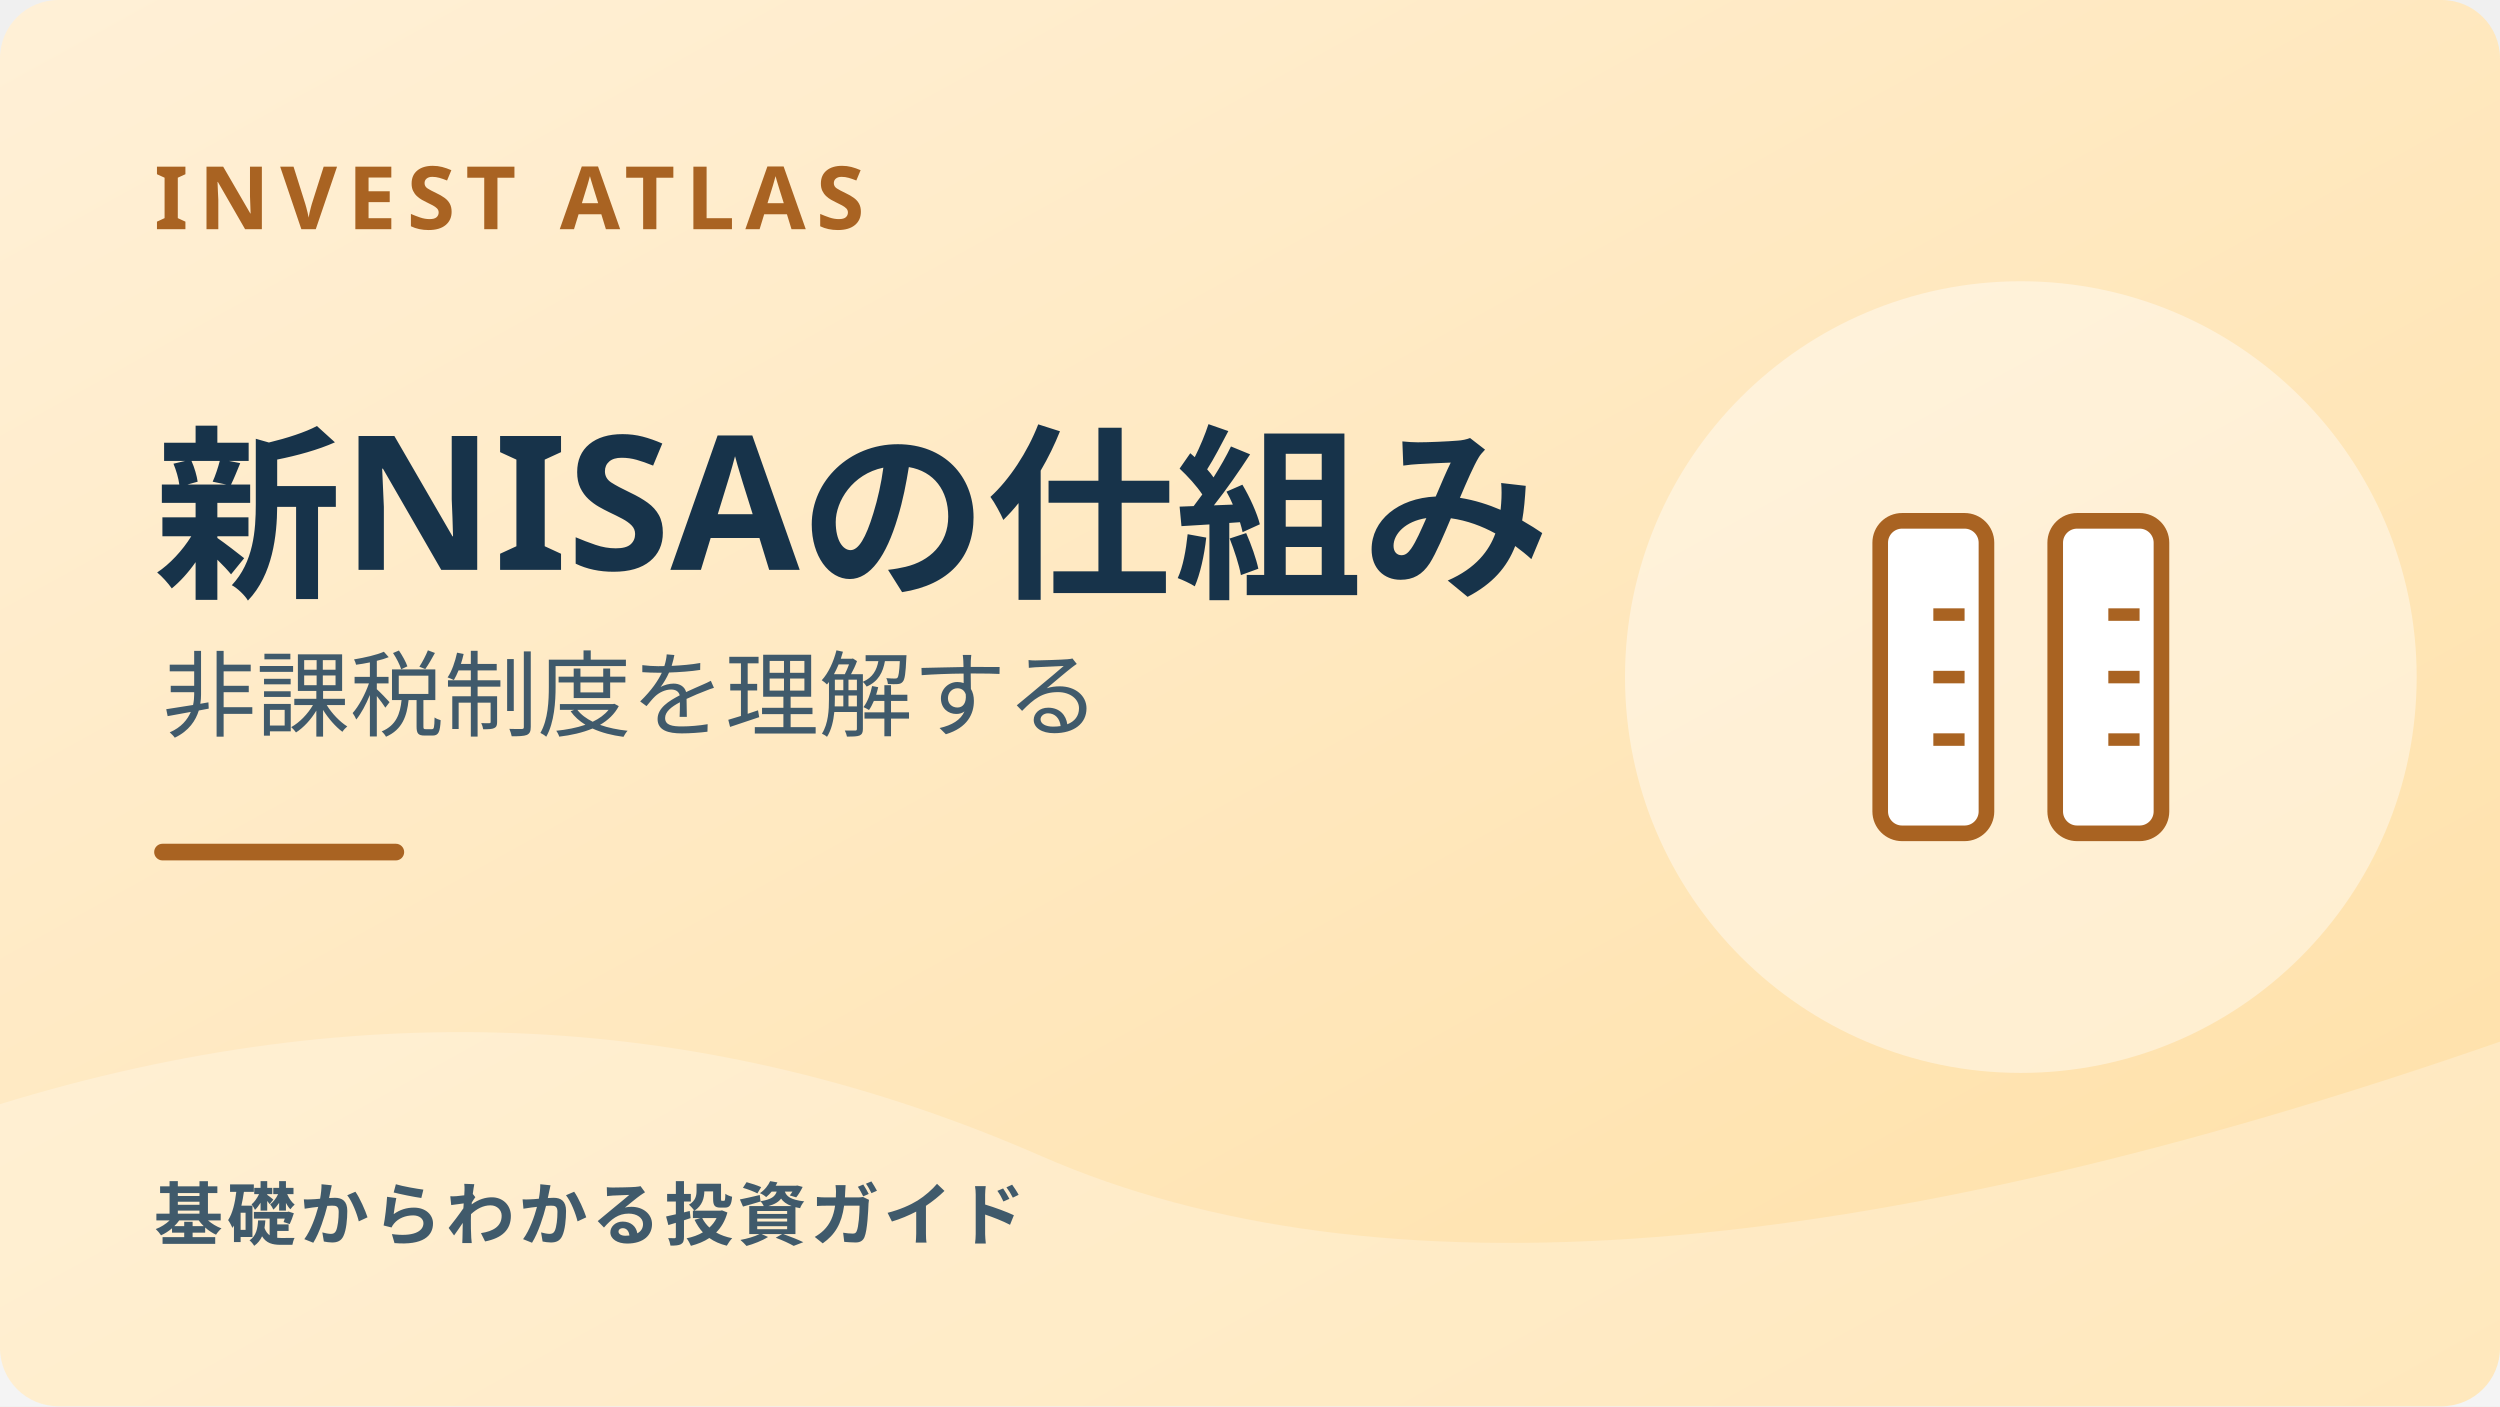
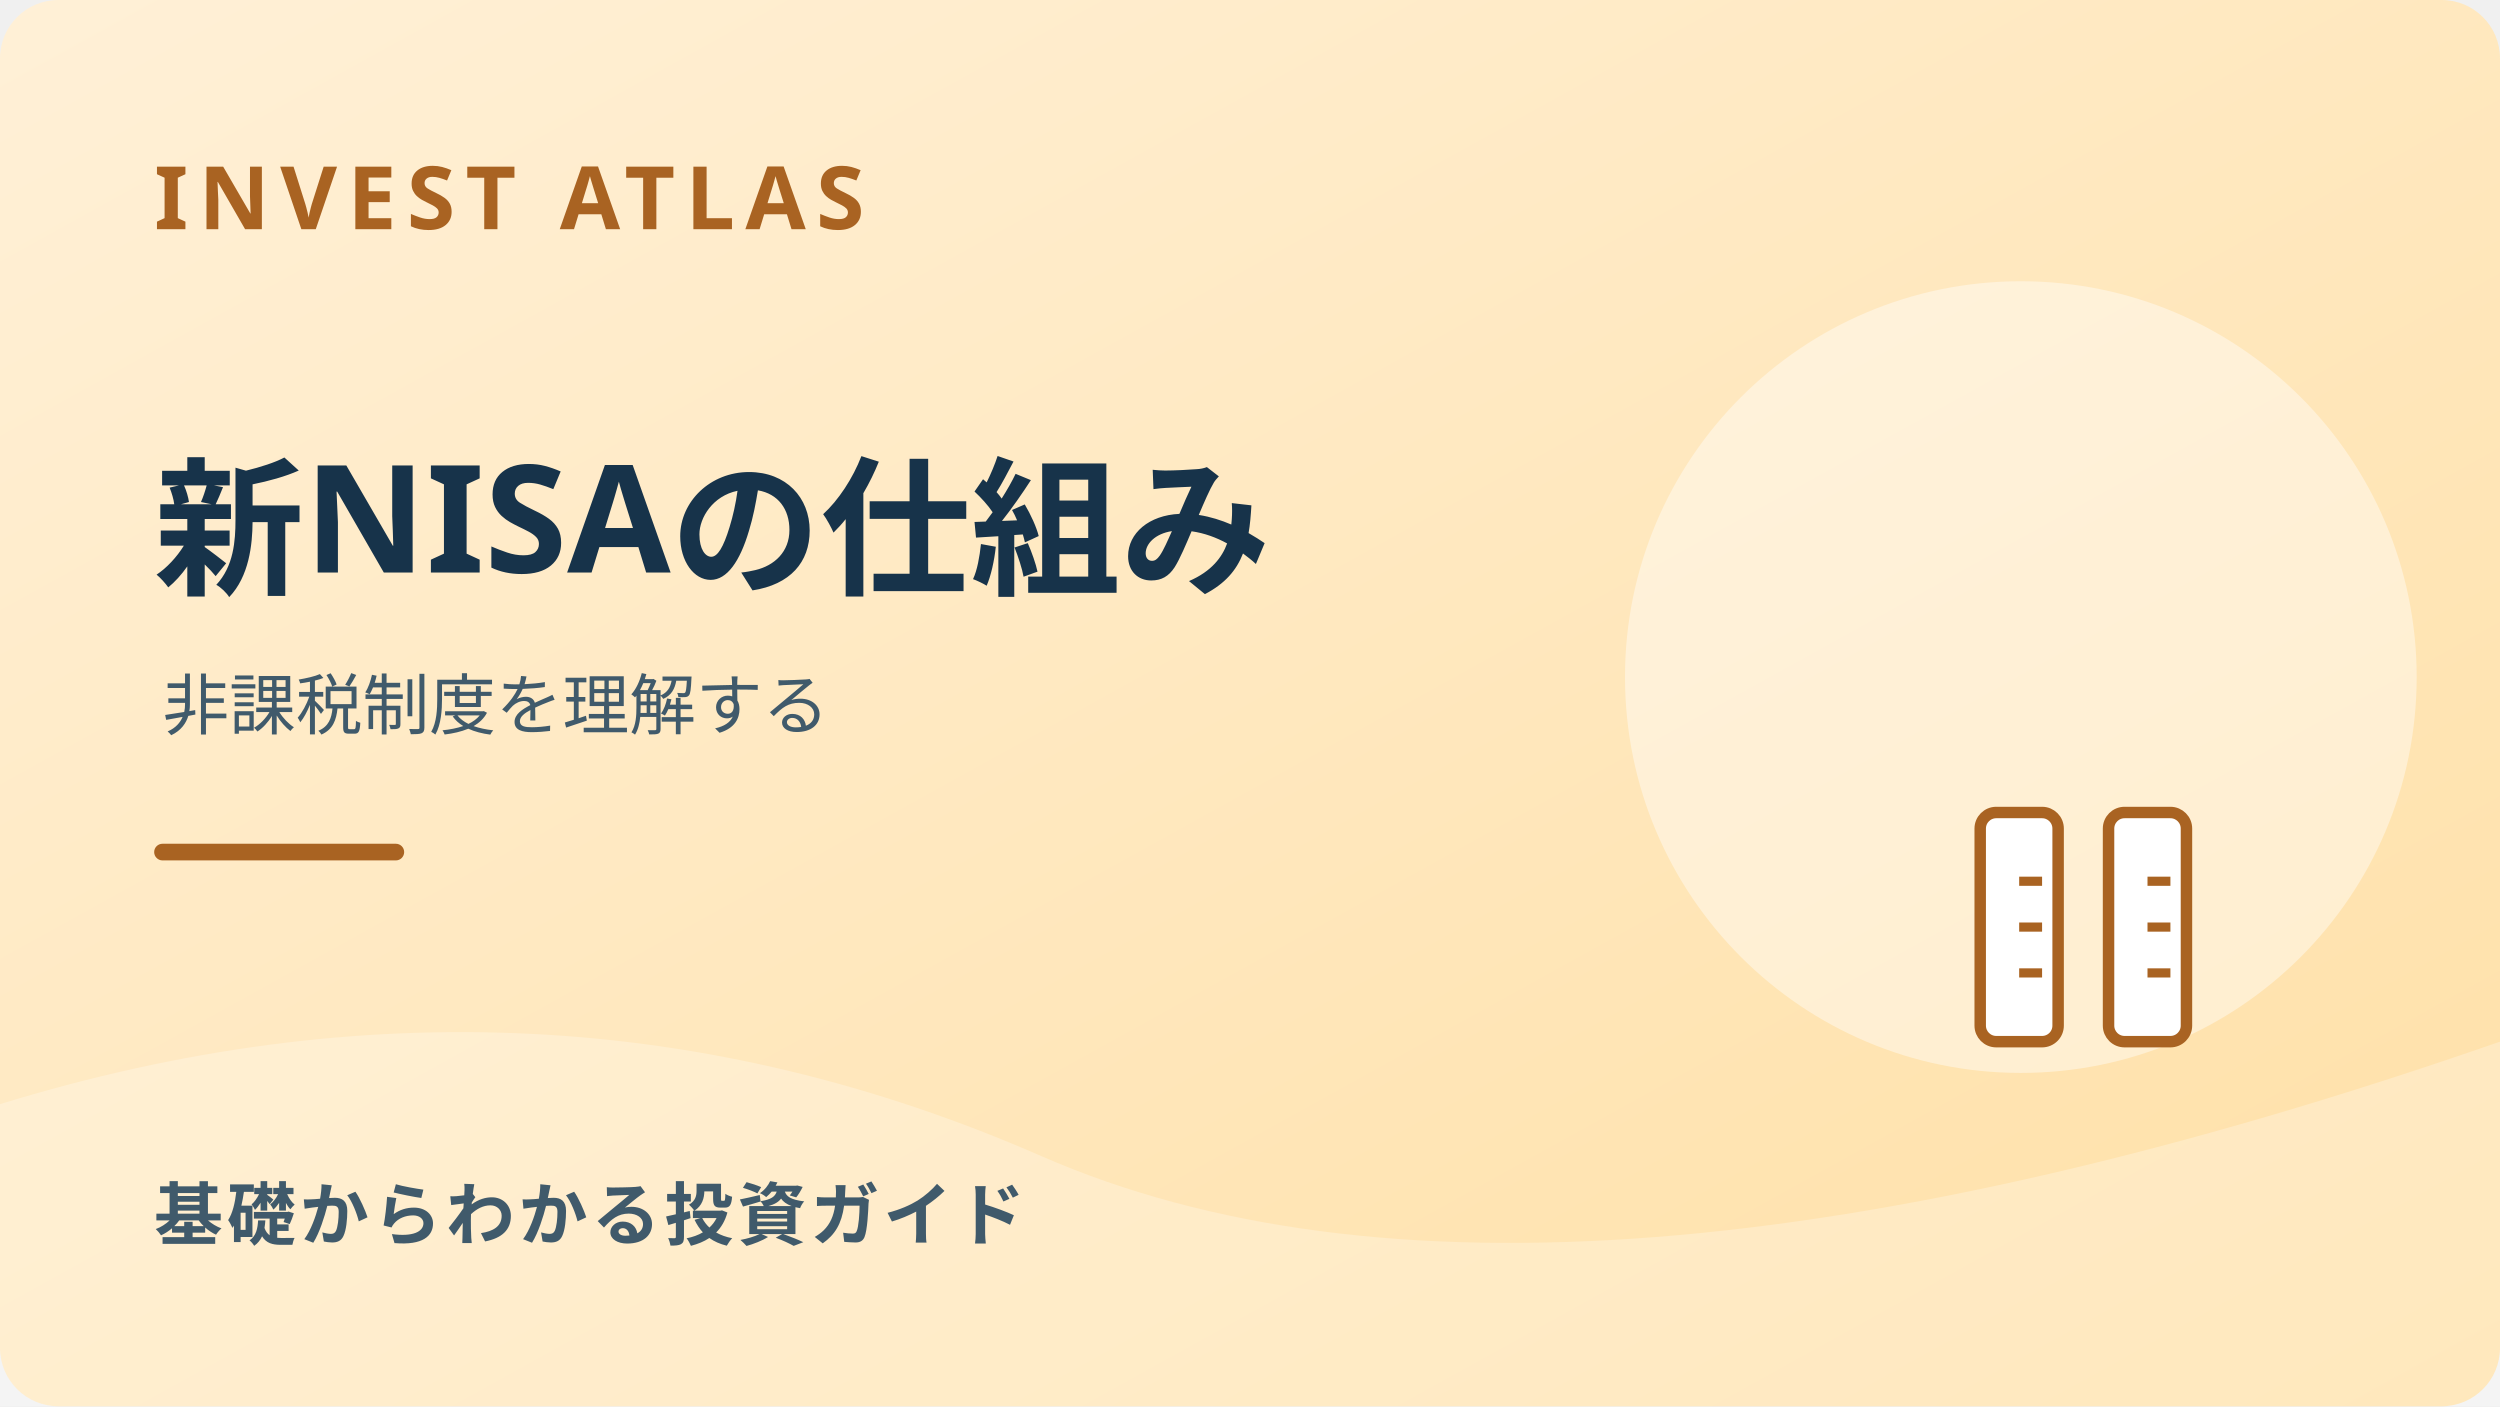
<svg xmlns="http://www.w3.org/2000/svg" width="1200" height="675" viewBox="0 0 1200 675">
  <defs>
    <linearGradient id="g" x1="0" y1="0" x2="1" y2="1">
      <stop stop-color="#fff0d7" />
      <stop offset="1" stop-color="#ffe0a6" />
    </linearGradient>
  </defs>
  <rect width="1200" height="675" rx="28" fill="url(#g)" />
  <circle cx="970" cy="325" r="190" fill="#fff" opacity=".42" />
  <path d="M0 530 Q260 450 500 555 T1200 500 V675 H0Z" fill="#fff" opacity=".25" />
  <text x="74" y="110" font-family="system-ui,sans-serif" font-size="42" font-weight="800" letter-spacing="5" fill="#a96322">INVEST ATLAS</text>
-   <text x="74" y="280" font-family="system-ui,sans-serif" font-size="90" font-weight="800" fill="#17334a">新NISAの仕組み</text>
-   <text x="78" y="350" font-family="system-ui,sans-serif" font-size="45" fill="#405a6b">非課税制度を理解する</text>
+   <text x="74" y="280" font-family="system-ui,sans-serif" font-size="72" font-weight="800" fill="#17334a">新NISAの仕組み</text>
+   <text x="78" y="350" font-family="system-ui,sans-serif" font-size="32" fill="#405a6b">非課税制度を理解する</text>
  <rect x="74" y="405" width="120" height="8" rx="4" fill="#a96322" />
-   <g transform="translate(970 325) scale(1.5)">
+   <g transform="translate(1000 445) scale(1.1)">
    <rect x="-45" y="-50" width="34" height="100" rx="7" fill="#fff" stroke="#a96322" stroke-width="5" />
    <rect x="11" y="-50" width="34" height="100" rx="7" fill="#fff" stroke="#a96322" stroke-width="5" />
    <path d="M-28 -20 H-18 M-28 0 H-18 M-28 20 H-18 M28 -20 H38 M28 0 H38 M28 20 H38" stroke="#a96322" stroke-width="4" />
  </g>
  <text x="74" y="595" font-family="system-ui,sans-serif" font-size="33" font-weight="700" letter-spacing="2" fill="#405a6b">基礎からわかる投資ガイド</text>
</svg>
